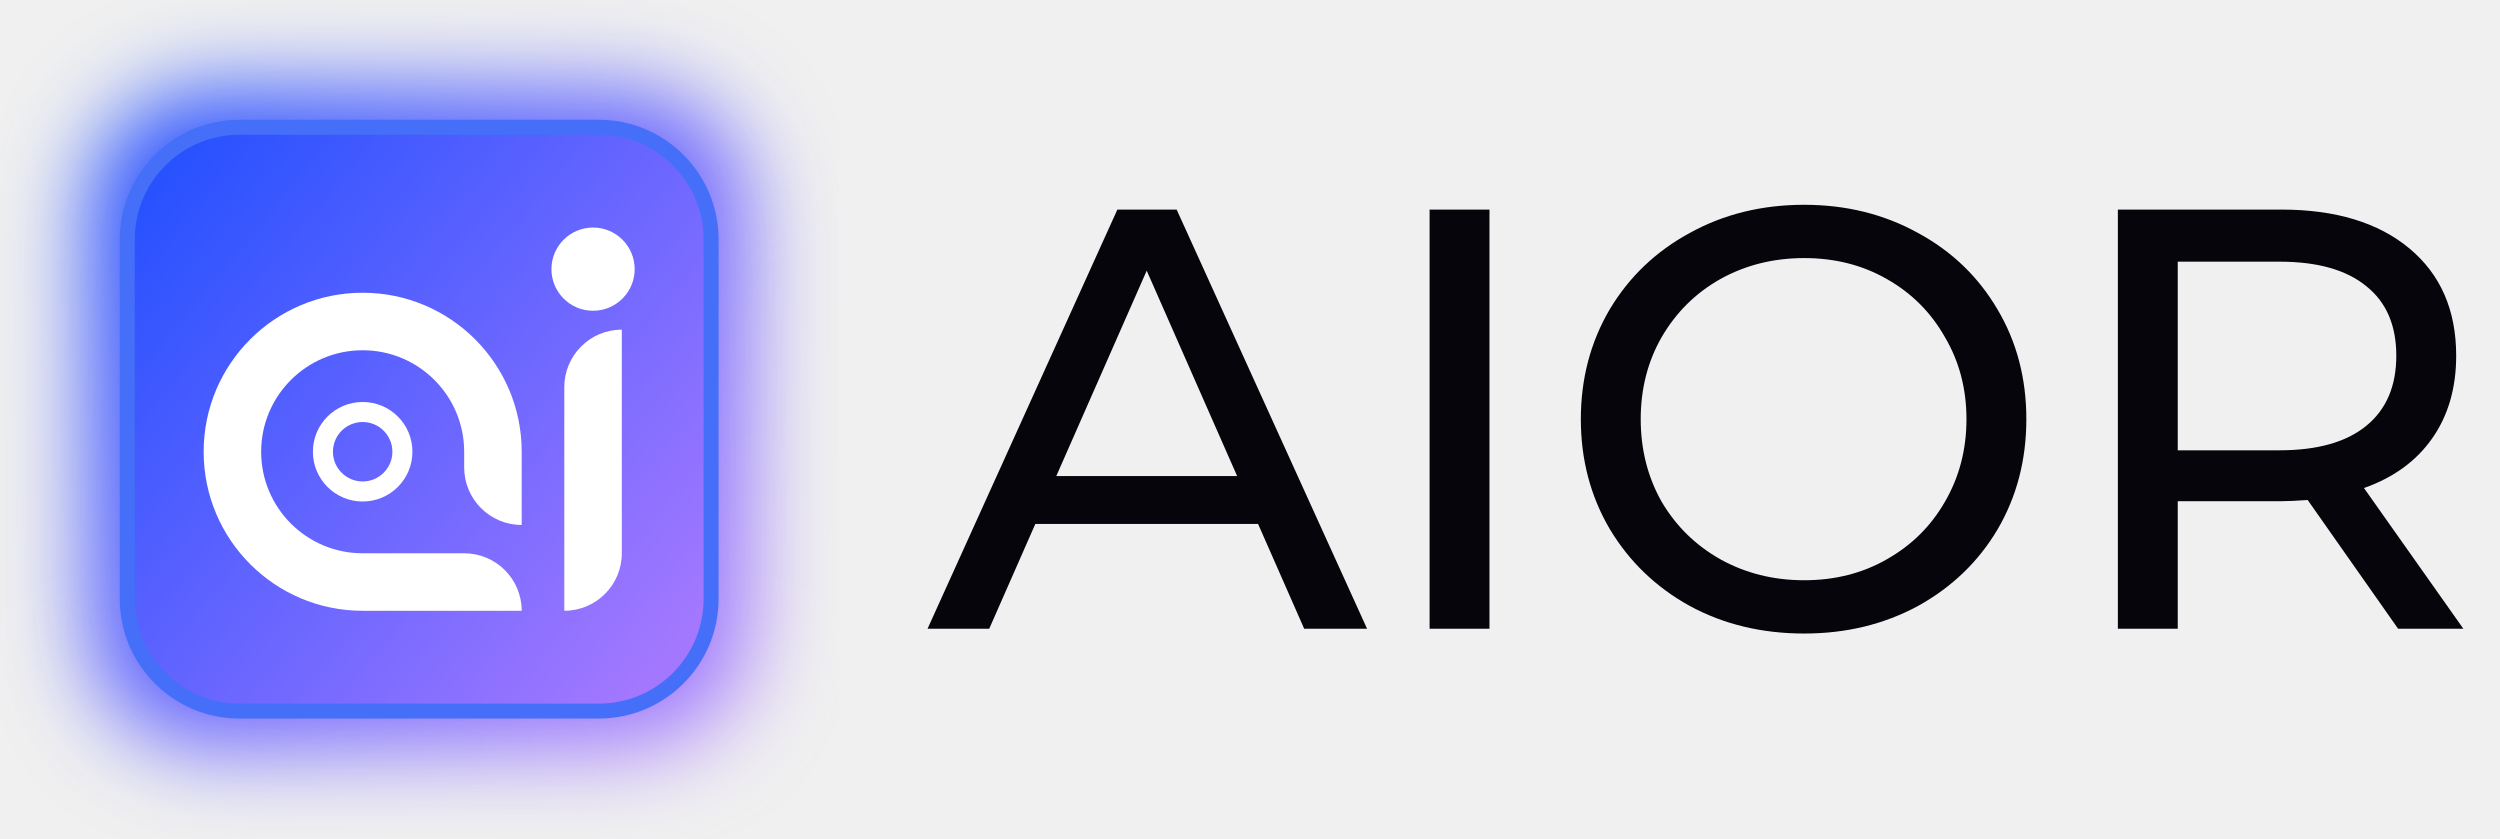
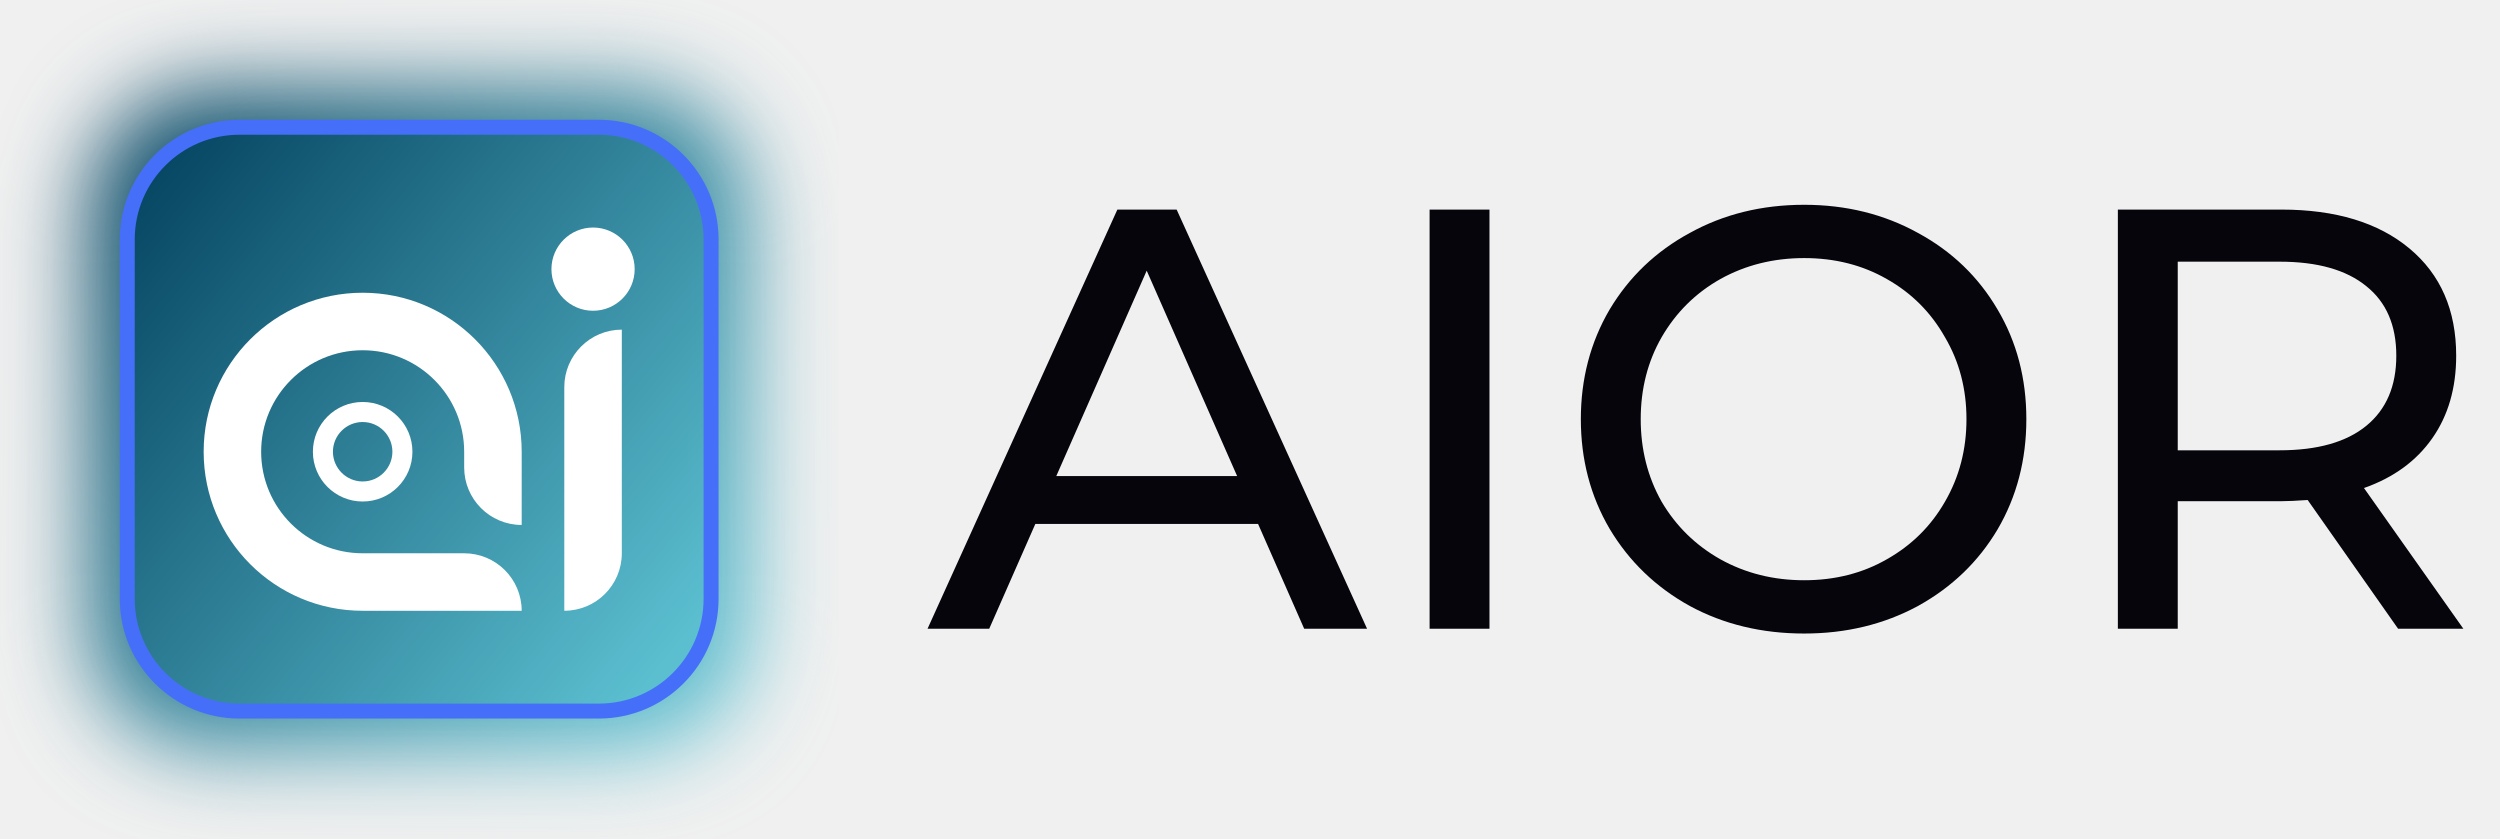
<svg xmlns="http://www.w3.org/2000/svg" width="167" height="56" viewBox="0 0 167 56" fill="none">
  <g filter="url(#filter0_f_4906_4761)">
    <rect x="6" y="6" width="44" height="44" rx="8" fill="url(#paint0_linear_4906_4761)" />
  </g>
  <rect x="8.5" y="8.5" width="39" height="39" rx="7.5" fill="url(#paint1_linear_4906_4761)" stroke="#456FF8" />
  <path fill-rule="evenodd" clip-rule="evenodd" d="M31.008 36.959H27.499H24.226C20.481 36.959 17.445 33.923 17.445 30.178C17.445 26.432 20.481 23.397 24.226 23.397C27.971 23.397 31.007 26.433 31.007 30.178V31.226C31.007 33.347 32.727 35.068 34.849 35.068V30.177C34.849 24.311 30.093 19.555 24.226 19.555C18.359 19.555 13.604 24.311 13.604 30.177C13.604 36.044 18.359 40.8 24.226 40.8H34.849C34.849 38.678 33.129 36.959 31.008 36.959Z" fill="white" />
  <path d="M24.226 26.852C22.39 26.852 20.901 28.34 20.901 30.176C20.901 32.012 22.39 33.501 24.226 33.501C26.062 33.501 27.55 32.012 27.55 30.176C27.551 28.34 26.062 26.852 24.226 26.852ZM24.226 32.162C23.131 32.162 22.24 31.271 22.24 30.176C22.24 29.081 23.131 28.191 24.226 28.191C25.321 28.191 26.212 29.081 26.212 30.176C26.212 31.271 25.321 32.162 24.226 32.162Z" fill="white" />
  <path fill-rule="evenodd" clip-rule="evenodd" d="M37.695 25.861V40.799C39.817 40.799 41.537 39.08 41.537 36.958V22.02C39.415 22.02 37.695 23.739 37.695 25.861Z" fill="white" />
  <path d="M39.616 20.759C41.151 20.759 42.396 19.514 42.396 17.979C42.396 16.444 41.151 15.199 39.616 15.199C38.081 15.199 36.836 16.444 36.836 17.979C36.836 19.514 38.081 20.759 39.616 20.759Z" fill="white" />
  <path d="M84.04 35H69.16L66.08 42H61.96L74.64 14H78.6L91.32 42H87.12L84.04 35ZM82.64 31.8L76.6 18.08L70.56 31.8H82.64ZM95.497 14H99.497V42H95.497V14ZM120.52 42.32C117.693 42.32 115.146 41.707 112.88 40.48C110.613 39.227 108.826 37.507 107.52 35.32C106.24 33.133 105.6 30.693 105.6 28C105.6 25.307 106.24 22.867 107.52 20.68C108.826 18.493 110.613 16.787 112.88 15.56C115.146 14.307 117.693 13.68 120.52 13.68C123.32 13.68 125.853 14.307 128.12 15.56C130.386 16.787 132.16 18.493 133.44 20.68C134.72 22.84 135.36 25.28 135.36 28C135.36 30.72 134.72 33.173 133.44 35.36C132.16 37.52 130.386 39.227 128.12 40.48C125.853 41.707 123.32 42.32 120.52 42.32ZM120.52 38.76C122.573 38.76 124.413 38.293 126.04 37.36C127.693 36.427 128.986 35.147 129.92 33.52C130.88 31.867 131.36 30.027 131.36 28C131.36 25.973 130.88 24.147 129.92 22.52C128.986 20.867 127.693 19.573 126.04 18.64C124.413 17.707 122.573 17.24 120.52 17.24C118.466 17.24 116.6 17.707 114.92 18.64C113.266 19.573 111.96 20.867 111 22.52C110.066 24.147 109.6 25.973 109.6 28C109.6 30.027 110.066 31.867 111 33.52C111.96 35.147 113.266 36.427 114.92 37.36C116.6 38.293 118.466 38.76 120.52 38.76ZM160.193 42L154.153 33.4C153.407 33.453 152.82 33.48 152.393 33.48H145.473V42H141.473V14H152.393C156.02 14 158.873 14.867 160.953 16.6C163.033 18.333 164.073 20.72 164.073 23.76C164.073 25.92 163.54 27.76 162.473 29.28C161.407 30.8 159.887 31.907 157.913 32.6L164.553 42H160.193ZM152.273 30.08C154.807 30.08 156.74 29.533 158.073 28.44C159.407 27.347 160.073 25.787 160.073 23.76C160.073 21.733 159.407 20.187 158.073 19.12C156.74 18.027 154.807 17.48 152.273 17.48H145.473V30.08H152.273Z" fill="#06050B" />
  <defs>
    <filter id="filter0_f_4906_4761" x="0" y="0" width="56" height="56" filterUnits="userSpaceOnUse" color-interpolation-filters="sRGB">
      <feFlood flood-opacity="0" result="BackgroundImageFix" />
      <feBlend mode="normal" in="SourceGraphic" in2="BackgroundImageFix" result="shape" />
      <feGaussianBlur stdDeviation="3" result="effect1_foregroundBlur_4906_4761" />
    </filter>
    <linearGradient id="paint0_linear_4906_4761" x1="50" y1="41.107" x2="6.527" y2="5.36" gradientUnits="userSpaceOnUse">
-       <stop stop-color="#A378FF" />
-       <stop offset="1" stop-color="#1C4EFF" />
+       <stop stop-color="#5BBFD0" />
+       <stop offset="1" stop-color="#003D5B" />
    </linearGradient>
    <linearGradient id="paint1_linear_4906_4761" x1="48" y1="39.916" x2="8.479" y2="7.418" gradientUnits="userSpaceOnUse">
-       <stop stop-color="#A378FF" />
-       <stop offset="1" stop-color="#1C4EFF" />
+       <stop stop-color="#5BBFD0" />
+       <stop offset="1" stop-color="#003D5B" />
    </linearGradient>
  </defs>
</svg>
